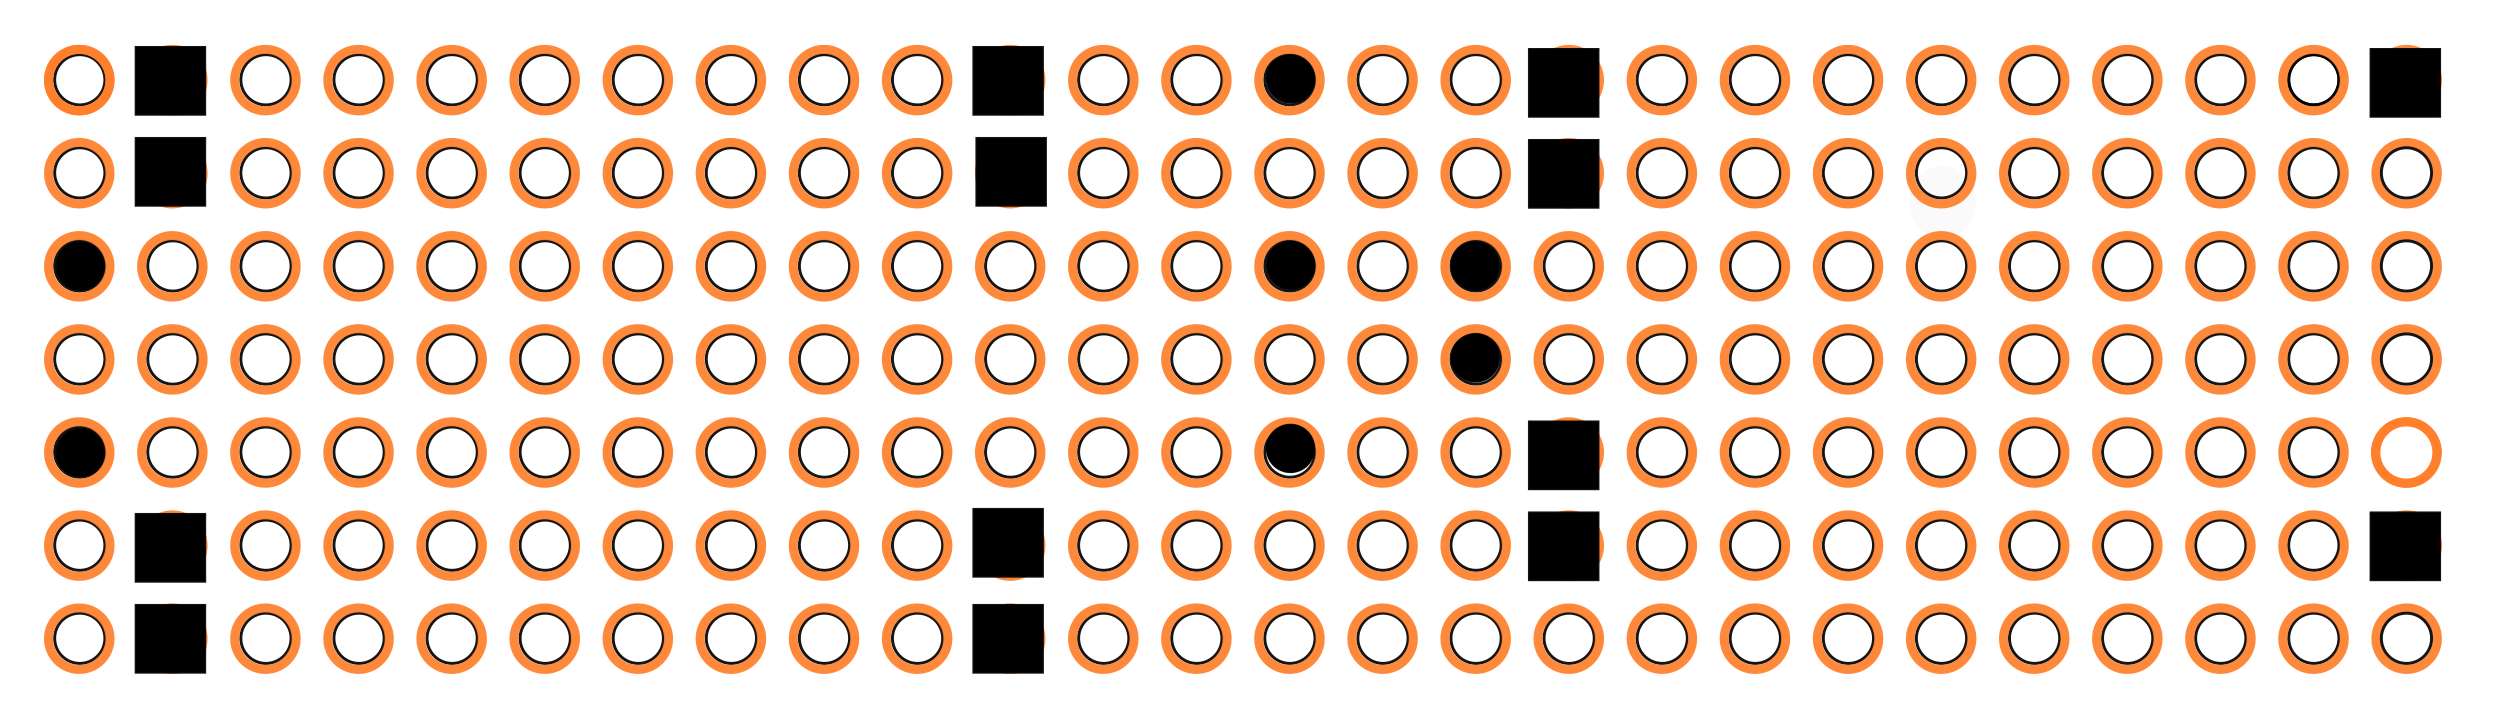
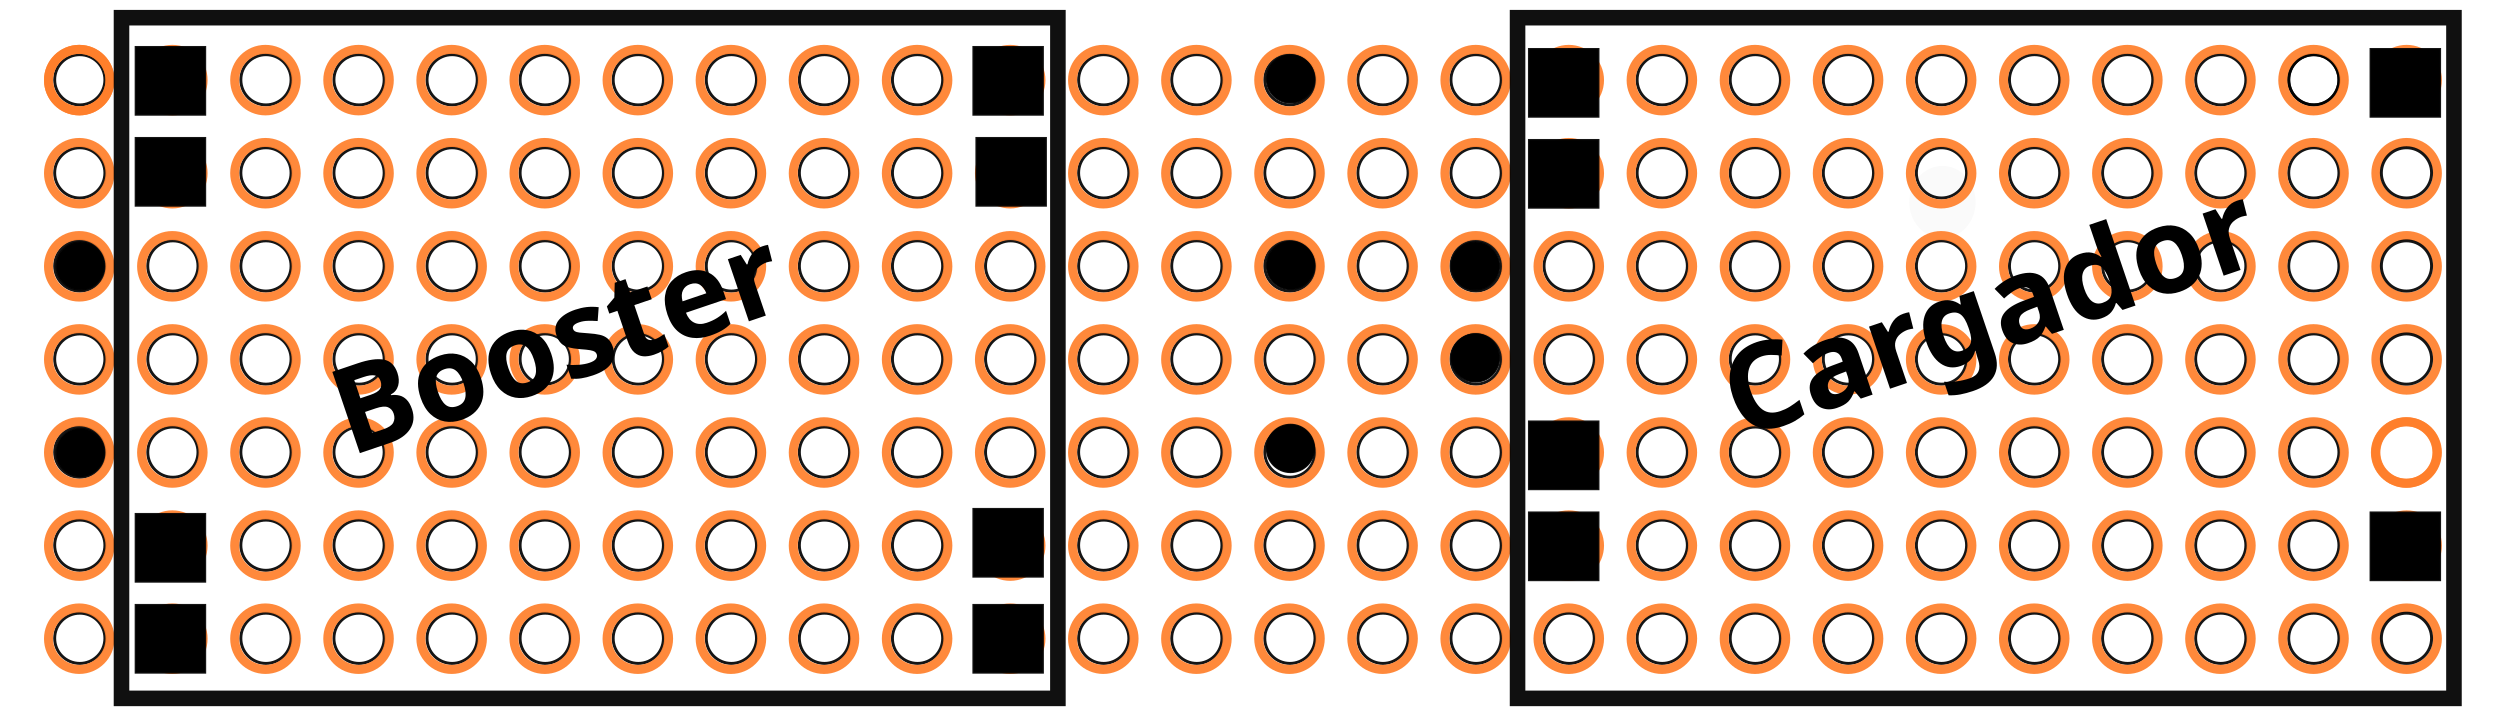
<svg xmlns="http://www.w3.org/2000/svg" xmlns:xlink="http://www.w3.org/1999/xlink" width="47cm" height="13.5cm" viewBox="0 0 470 135" version="1.1" id="svg8">
-   <defs id="defs2" />
+   <defs id="defs2">
+     <linearGradient id="linearGradient1210">
+       <stop style="stop-color:#000000;stop-opacity:1;" offset="0" id="stop1206" />
+       <stop style="stop-color:#000000;stop-opacity:0;" offset="1" id="stop1208" />
+     </linearGradient>
+     <linearGradient xlink:href="#linearGradient1210" id="linearGradient1212" x1="257.312" y1="85.492" x2="360.224" y2="85.492" gradientUnits="userSpaceOnUse" />
+   </defs>
  <g id="layer1" transform="translate(0,-162)">
    <ellipse style="fill:#fafafa;fill-opacity:1;stroke:#000000;stroke-width:1.4;stroke-miterlimit:4;stroke-dasharray:none;stroke-opacity:0" id="path815" cx="199.994" cy="-365.181" rx="6.804" ry="6.237" transform="rotate(90)" />
    <circle r="4.722" cy="-435" cx="177" id="circle825" style="opacity:1;fill:none;fill-opacity:1;stroke:#000000;stroke-width:0.555;stroke-miterlimit:4;stroke-dasharray:none;stroke-opacity:0.916" transform="rotate(90)" />
    <use height="100%" width="100%" x="0" y="0" xlink:href="#circle825" id="use2577" />
    <use height="100%" width="100%" x="0" y="0" xlink:href="#circle825" transform="translate(-17.5)" id="use2579" />
    <use height="100%" width="100%" x="0" y="0" xlink:href="#circle825" transform="translate(-35)" id="use2581" />
    <use height="100%" width="100%" x="0" y="0" xlink:href="#circle825" transform="translate(-52.5)" id="use2583" />
    <use height="100%" width="100%" x="0" y="0" xlink:href="#circle825" transform="translate(-70)" id="use2585" />
    <use height="100%" width="100%" x="0" y="0" xlink:href="#circle825" transform="translate(-87.5)" id="use2587" />
    <use height="100%" width="100%" x="0" y="0" xlink:href="#circle825" transform="translate(-105)" id="use2589" />
    <use height="100%" width="100%" x="0" y="0" xlink:href="#circle825" transform="translate(-122.5)" id="use2591" />
    <use height="100%" width="100%" x="0" y="0" xlink:href="#circle825" transform="translate(-140)" id="use2593" />
    <use height="100%" width="100%" x="0" y="0" xlink:href="#circle825" transform="translate(-157.5)" id="use2595" />
    <use height="100%" width="100%" x="0" y="0" xlink:href="#circle825" transform="translate(-175)" id="use2597" />
    <use height="100%" width="100%" x="0" y="0" xlink:href="#circle825" transform="translate(-192.5)" id="use2599" />
    <use height="100%" width="100%" x="0" y="0" xlink:href="#circle825" transform="translate(-210)" id="use2601" />
    <use height="100%" width="100%" x="0" y="0" xlink:href="#circle825" transform="translate(-227.5)" id="use2603" />
    <use height="100%" width="100%" x="0" y="0" xlink:href="#circle825" transform="translate(-245)" id="use2605" />
    <use height="100%" width="100%" x="0" y="0" xlink:href="#circle825" transform="translate(-262.5)" id="use2607" />
    <use height="100%" width="100%" x="0" y="0" xlink:href="#circle825" transform="translate(-280,1e-5)" id="use2609" />
    <use height="100%" width="100%" x="0" y="0" xlink:href="#circle825" transform="translate(-297.5,1e-5)" id="use2611" />
    <use height="100%" width="100%" x="0" y="0" xlink:href="#circle825" transform="translate(-315,1e-5)" id="use2613" />
    <use height="100%" width="100%" x="0" y="0" xlink:href="#circle825" transform="translate(-332.5,1e-5)" id="use2615" />
    <use height="100%" width="100%" x="0" y="0" xlink:href="#circle825" transform="translate(-350,1e-5)" id="use2617" />
    <use height="100%" width="100%" x="0" y="0" xlink:href="#circle825" transform="translate(-367.5,1e-5)" id="use2619" />
    <use height="100%" width="100%" x="0" y="0" xlink:href="#circle825" transform="translate(-385,1e-5)" id="use2621" />
    <use height="100%" width="100%" x="0" y="0" xlink:href="#circle825" transform="translate(-402.5)" id="use2623" />
    <use height="100%" width="100%" x="0" y="0" xlink:href="#circle825" transform="translate(-420)" id="use2625" />
    <use height="100%" width="100%" x="0" y="0" xlink:href="#circle825" transform="translate(0,17.5)" id="use2627" />
    <use height="100%" width="100%" x="0" y="0" xlink:href="#circle825" transform="translate(-17.5,17.5)" id="use2629" />
    <use height="100%" width="100%" x="0" y="0" xlink:href="#circle825" transform="translate(-35,17.5)" id="use2631" />
    <use height="100%" width="100%" x="0" y="0" xlink:href="#circle825" transform="translate(-52.5,17.5)" id="use2633" />
    <use height="100%" width="100%" x="0" y="0" xlink:href="#circle825" transform="translate(-70,17.5)" id="use2635" />
    <use height="100%" width="100%" x="0" y="0" xlink:href="#circle825" transform="translate(-87.5,17.5)" id="use2637" />
    <use height="100%" width="100%" x="0" y="0" xlink:href="#circle825" transform="translate(-105,17.5)" id="use2639" />
    <use height="100%" width="100%" x="0" y="0" xlink:href="#circle825" transform="translate(-122.5,17.5)" id="use2641" />
    <use height="100%" width="100%" x="0" y="0" xlink:href="#circle825" transform="translate(-140,17.5)" id="use2643" />
    <use height="100%" width="100%" x="0" y="0" xlink:href="#circle825" transform="translate(-157.5,17.5)" id="use2645" />
    <use height="100%" width="100%" x="0" y="0" xlink:href="#circle825" transform="translate(-175,17.5)" id="use2647" />
    <use height="100%" width="100%" x="0" y="0" xlink:href="#circle825" transform="translate(-192.5,17.5)" id="use2649" />
    <use height="100%" width="100%" x="0" y="0" xlink:href="#circle825" transform="translate(-210,17.5)" id="use2651" />
    <use height="100%" width="100%" x="0" y="0" xlink:href="#circle825" transform="translate(-227.5,17.5)" id="use2653" />
    <use height="100%" width="100%" x="0" y="0" xlink:href="#circle825" transform="translate(-245,17.5)" id="use2655" />
    <use height="100%" width="100%" x="0" y="0" xlink:href="#circle825" transform="translate(-262.5,17.5)" id="use2657" />
    <use height="100%" width="100%" x="0" y="0" xlink:href="#circle825" transform="translate(-280,17.50001)" id="use2659" />
    <use height="100%" width="100%" x="0" y="0" xlink:href="#circle825" transform="translate(-297.5,17.50001)" id="use2661" />
    <use height="100%" width="100%" x="0" y="0" xlink:href="#circle825" transform="translate(-315,17.50001)" id="use2663" />
    <use height="100%" width="100%" x="0" y="0" xlink:href="#circle825" transform="translate(-332.5,17.50001)" id="use2665" />
    <use height="100%" width="100%" x="0" y="0" xlink:href="#circle825" transform="translate(-350,17.50001)" id="use2667" />
    <use height="100%" width="100%" x="0" y="0" xlink:href="#circle825" transform="translate(-367.5,17.50001)" id="use2669" />
    <use height="100%" width="100%" x="0" y="0" xlink:href="#circle825" transform="translate(-385,17.50001)" id="use2671" />
    <use height="100%" width="100%" x="0" y="0" xlink:href="#circle825" transform="translate(-402.5,17.50001)" id="use2673" />
    <use height="100%" width="100%" x="0" y="0" xlink:href="#circle825" transform="translate(-420,17.5)" id="use2675" />
    <use height="100%" width="100%" x="0" y="0" xlink:href="#circle825" transform="translate(0,35)" id="use2677" />
    <use height="100%" width="100%" x="0" y="0" xlink:href="#circle825" transform="translate(-17.5,35)" id="use2679" />
    <use height="100%" width="100%" x="0" y="0" xlink:href="#circle825" transform="translate(-35,35)" id="use2681" />
    <use height="100%" width="100%" x="0" y="0" xlink:href="#circle825" transform="translate(-52.5,35)" id="use2683" />
    <use height="100%" width="100%" x="0" y="0" xlink:href="#circle825" transform="translate(-70,35)" id="use2685" />
    <use height="100%" width="100%" x="0" y="0" xlink:href="#circle825" transform="translate(-87.5,35)" id="use2687" />
    <use height="100%" width="100%" x="0" y="0" xlink:href="#circle825" transform="translate(-105,35)" id="use2689" />
    <use height="100%" width="100%" x="0" y="0" xlink:href="#circle825" transform="translate(-122.5,35)" id="use2691" />
    <use height="100%" width="100%" x="0" y="0" xlink:href="#circle825" transform="translate(-140,35)" id="use2693" />
    <use height="100%" width="100%" x="0" y="0" xlink:href="#circle825" transform="translate(-157.5,35)" id="use2695" />
    <use height="100%" width="100%" x="0" y="0" xlink:href="#circle825" transform="translate(-175,35)" id="use2697" />
    <use height="100%" width="100%" x="0" y="0" xlink:href="#circle825" transform="translate(-192.5,35)" id="use2699" />
    <use height="100%" width="100%" x="0" y="0" xlink:href="#circle825" transform="translate(-210,35)" id="use2701" />
    <use height="100%" width="100%" x="0" y="0" xlink:href="#circle825" transform="translate(-227.5,35)" id="use2703" />
    <use height="100%" width="100%" x="0" y="0" xlink:href="#circle825" transform="translate(-245,35)" id="use2705" />
    <use height="100%" width="100%" x="0" y="0" xlink:href="#circle825" transform="translate(-262.5,35)" id="use2707" />
    <use height="100%" width="100%" x="0" y="0" xlink:href="#circle825" transform="translate(-280,35.00001)" id="use2709" />
    <use height="100%" width="100%" x="0" y="0" xlink:href="#circle825" transform="translate(-297.5,35.00001)" id="use2711" />
    <use height="100%" width="100%" x="0" y="0" xlink:href="#circle825" transform="translate(-315,35.00001)" id="use2713" />
    <use height="100%" width="100%" x="0" y="0" xlink:href="#circle825" transform="translate(-332.5,35.00001)" id="use2715" />
    <use height="100%" width="100%" x="0" y="0" xlink:href="#circle825" transform="translate(-350,35.00001)" id="use2717" />
    <use height="100%" width="100%" x="0" y="0" xlink:href="#circle825" transform="translate(-367.5,35.00001)" id="use2719" />
    <use height="100%" width="100%" x="0" y="0" xlink:href="#circle825" transform="translate(-385,35.00001)" id="use2721" />
    <use height="100%" width="100%" x="0" y="0" xlink:href="#circle825" transform="translate(-402.5,35.00001)" id="use2723" />
    <use height="100%" width="100%" x="0" y="0" xlink:href="#circle825" transform="translate(-420,35.00001)" id="use2725" />
    <use height="100%" width="100%" x="0" y="0" xlink:href="#circle825" transform="translate(0,52.5)" id="use2727" />
    <use height="100%" width="100%" x="0" y="0" xlink:href="#circle825" transform="translate(-17.5,52.5)" id="use2729" />
    <use height="100%" width="100%" x="0" y="0" xlink:href="#circle825" transform="translate(-35,52.5)" id="use2731" />
    <use height="100%" width="100%" x="0" y="0" xlink:href="#circle825" transform="translate(-52.5,52.5)" id="use2733" />
    <use height="100%" width="100%" x="0" y="0" xlink:href="#circle825" transform="translate(-70,52.5)" id="use2735" />
    <use height="100%" width="100%" x="0" y="0" xlink:href="#circle825" transform="translate(-87.5,52.5)" id="use2737" />
    <use height="100%" width="100%" x="0" y="0" xlink:href="#circle825" transform="translate(-105,52.5)" id="use2739" />
    <use height="100%" width="100%" x="0" y="0" xlink:href="#circle825" transform="translate(-122.5,52.5)" id="use2741" />
    <use height="100%" width="100%" x="0" y="0" xlink:href="#circle825" transform="translate(-140,52.5)" id="use2743" />
    <use height="100%" width="100%" x="0" y="0" xlink:href="#circle825" transform="translate(-157.5,52.5)" id="use2745" />
    <use height="100%" width="100%" x="0" y="0" xlink:href="#circle825" transform="translate(-175,52.5)" id="use2747" />
    <use height="100%" width="100%" x="0" y="0" xlink:href="#circle825" transform="translate(-192.5,52.5)" id="use2749" />
    <use height="100%" width="100%" x="0" y="0" xlink:href="#circle825" transform="translate(-210,52.5)" id="use2751" />
    <use height="100%" width="100%" x="0" y="0" xlink:href="#circle825" transform="translate(-227.5,52.5)" id="use2753" />
    <use height="100%" width="100%" x="0" y="0" xlink:href="#circle825" transform="translate(-245,52.5)" id="use2755" />
    <use height="100%" width="100%" x="0" y="0" xlink:href="#circle825" transform="translate(-262.5,52.5)" id="use2757" />
    <use height="100%" width="100%" x="0" y="0" xlink:href="#circle825" transform="translate(-280,52.50001)" id="use2759" />
    <use height="100%" width="100%" x="0" y="0" xlink:href="#circle825" transform="translate(-297.5,52.50001)" id="use2761" />
    <use height="100%" width="100%" x="0" y="0" xlink:href="#circle825" transform="translate(-315,52.50001)" id="use2763" />
    <use height="100%" width="100%" x="0" y="0" xlink:href="#circle825" transform="translate(-332.5,52.50001)" id="use2765" />
    <use height="100%" width="100%" x="0" y="0" xlink:href="#circle825" transform="translate(-350,52.50001)" id="use2767" />
    <use height="100%" width="100%" x="0" y="0" xlink:href="#circle825" transform="translate(-367.5,52.50001)" id="use2769" />
    <use height="100%" width="100%" x="0" y="0" xlink:href="#circle825" transform="translate(-385,52.50001)" id="use2771" />
    <use height="100%" width="100%" x="0" y="0" xlink:href="#circle825" transform="translate(-402.5,52.50001)" id="use2773" />
    <use height="100%" width="100%" x="0" y="0" xlink:href="#circle825" transform="translate(-420,52.50001)" id="use2775" />
    <use height="100%" width="100%" x="0" y="0" xlink:href="#circle825" transform="translate(0,70)" id="use2777" />
    <use height="100%" width="100%" x="0" y="0" xlink:href="#circle825" transform="translate(-17.5,70)" id="use2779" />
    <use height="100%" width="100%" x="0" y="0" xlink:href="#circle825" transform="translate(-35,70)" id="use2781" />
    <use height="100%" width="100%" x="0" y="0" xlink:href="#circle825" transform="translate(-52.5,70)" id="use2783" />
    <use height="100%" width="100%" x="0" y="0" xlink:href="#circle825" transform="translate(-70,70)" id="use2785" />
    <use height="100%" width="100%" x="0" y="0" xlink:href="#circle825" transform="translate(-87.5,70)" id="use2787" />
    <use height="100%" width="100%" x="0" y="0" xlink:href="#circle825" transform="translate(-105,70)" id="use2789" />
    <use height="100%" width="100%" x="0" y="0" xlink:href="#circle825" transform="translate(-122.5,70)" id="use2791" />
    <use height="100%" width="100%" x="0" y="0" xlink:href="#circle825" transform="translate(-140,70)" id="use2793" />
    <use height="100%" width="100%" x="0" y="0" xlink:href="#circle825" transform="translate(-157.5,70)" id="use2795" />
    <use height="100%" width="100%" x="0" y="0" xlink:href="#circle825" transform="translate(-175,70)" id="use2797" />
    <use height="100%" width="100%" x="0" y="0" xlink:href="#circle825" transform="translate(-192.5,70)" id="use2799" />
    <use height="100%" width="100%" x="0" y="0" xlink:href="#circle825" transform="translate(-210,70)" id="use2801" />
    <use height="100%" width="100%" x="0" y="0" xlink:href="#circle825" transform="translate(-227.5,70)" id="use2803" />
    <use height="100%" width="100%" x="0" y="0" xlink:href="#circle825" transform="translate(-245,70)" id="use2805" />
    <use height="100%" width="100%" x="0" y="0" xlink:href="#circle825" transform="translate(-262.5,70)" id="use2807" />
    <use height="100%" width="100%" x="0" y="0" xlink:href="#circle825" transform="translate(-280,70.00001)" id="use2809" />
    <use height="100%" width="100%" x="0" y="0" xlink:href="#circle825" transform="translate(-297.5,70.00001)" id="use2811" />
    <use height="100%" width="100%" x="0" y="0" xlink:href="#circle825" transform="translate(-315,70.00001)" id="use2813" />
    <use height="100%" width="100%" x="0" y="0" xlink:href="#circle825" transform="translate(-332.5,70.00001)" id="use2815" />
    <use height="100%" width="100%" x="0" y="0" xlink:href="#circle825" transform="translate(-350,70.00001)" id="use2817" />
    <use height="100%" width="100%" x="0" y="0" xlink:href="#circle825" transform="translate(-367.5,70.00001)" id="use2819" />
    <use height="100%" width="100%" x="0" y="0" xlink:href="#circle825" transform="translate(-385,70.00001)" id="use2821" />
    <use height="100%" width="100%" x="0" y="0" xlink:href="#circle825" transform="translate(-402.5,70.00001)" id="use2823" />
    <use height="100%" width="100%" x="0" y="0" xlink:href="#circle825" transform="translate(-420,70.00001)" id="use2825" />
    <use height="100%" width="100%" x="0" y="0" xlink:href="#circle825" transform="translate(0,87.5)" id="use2827" />
    <use height="100%" width="100%" x="0" y="0" xlink:href="#circle825" transform="translate(-17.5,87.5)" id="use2829" />
    <use height="100%" width="100%" x="0" y="0" xlink:href="#circle825" transform="translate(-35,87.5)" id="use2831" />
    <use height="100%" width="100%" x="0" y="0" xlink:href="#circle825" transform="translate(-52.5,87.5)" id="use2833" />
    <use height="100%" width="100%" x="0" y="0" xlink:href="#circle825" transform="translate(-70,87.5)" id="use2835" />
    <use height="100%" width="100%" x="0" y="0" xlink:href="#circle825" transform="translate(-87.5,87.5)" id="use2837" />
    <use height="100%" width="100%" x="0" y="0" xlink:href="#circle825" transform="translate(-105,87.5)" id="use2839" />
    <use height="100%" width="100%" x="0" y="0" xlink:href="#circle825" transform="translate(-122.5,87.5)" id="use2841" />
    <use height="100%" width="100%" x="0" y="0" xlink:href="#circle825" transform="translate(-140,87.5)" id="use2843" />
    <use height="100%" width="100%" x="0" y="0" xlink:href="#circle825" transform="translate(-157.5,87.5)" id="use2845" />
    <use height="100%" width="100%" x="0" y="0" xlink:href="#circle825" transform="translate(-175,87.5)" id="use2847" />
    <use height="100%" width="100%" x="0" y="0" xlink:href="#circle825" transform="translate(-192.5,87.5)" id="use2849" />
    <use height="100%" width="100%" x="0" y="0" xlink:href="#circle825" transform="translate(-210,87.5)" id="use2851" />
    <use height="100%" width="100%" x="0" y="0" xlink:href="#circle825" transform="translate(-227.5,87.5)" id="use2853" />
    <use height="100%" width="100%" x="0" y="0" xlink:href="#circle825" transform="translate(-245,87.5)" id="use2855" />
    <use height="100%" width="100%" x="0" y="0" xlink:href="#circle825" transform="translate(-262.5,87.5)" id="use2857" />
    <use height="100%" width="100%" x="0" y="0" xlink:href="#circle825" transform="translate(-280,87.50001)" id="use2859" />
    <use height="100%" width="100%" x="0" y="0" xlink:href="#circle825" transform="translate(-297.5,87.50001)" id="use2861" />
    <use height="100%" width="100%" x="0" y="0" xlink:href="#circle825" transform="translate(-315,87.50001)" id="use2863" />
    <use height="100%" width="100%" x="0" y="0" xlink:href="#circle825" transform="translate(-332.5,87.50001)" id="use2865" />
    <use height="100%" width="100%" x="0" y="0" xlink:href="#circle825" transform="translate(-350,87.50001)" id="use2867" />
    <use height="100%" width="100%" x="0" y="0" xlink:href="#circle825" transform="translate(-367.5,87.50001)" id="use2869" />
    <use height="100%" width="100%" x="0" y="0" xlink:href="#circle825" transform="translate(-385,87.50001)" id="use2871" />
    <use height="100%" width="100%" x="0" y="0" xlink:href="#circle825" transform="translate(-402.5,87.50001)" id="use2873" />
    <use height="100%" width="100%" x="0" y="0" xlink:href="#circle825" transform="translate(-420,87.50001)" id="use2875" />
    <use height="100%" width="100%" x="0" y="0" xlink:href="#circle825" transform="translate(0,105)" id="use2877" />
    <use height="100%" width="100%" x="0" y="0" xlink:href="#circle825" transform="translate(-17.5,105)" id="use2879" />
    <use height="100%" width="100%" x="0" y="0" xlink:href="#circle825" transform="translate(-35,105)" id="use2881" />
    <use height="100%" width="100%" x="0" y="0" xlink:href="#circle825" transform="translate(-52.5,105)" id="use2883" />
    <use height="100%" width="100%" x="0" y="0" xlink:href="#circle825" transform="translate(-70,105)" id="use2885" />
    <use height="100%" width="100%" x="0" y="0" xlink:href="#circle825" transform="translate(-87.5,105)" id="use2887" />
    <use height="100%" width="100%" x="0" y="0" xlink:href="#circle825" transform="translate(-105,105)" id="use2889" />
    <use height="100%" width="100%" x="0" y="0" xlink:href="#circle825" transform="translate(-122.5,105)" id="use2891" />
    <use height="100%" width="100%" x="0" y="0" xlink:href="#circle825" transform="translate(-140,105)" id="use2893" />
    <use height="100%" width="100%" x="0" y="0" xlink:href="#circle825" transform="translate(-157.5,105)" id="use2895" />
    <use height="100%" width="100%" x="0" y="0" xlink:href="#circle825" transform="translate(-175,105)" id="use2897" />
    <use height="100%" width="100%" x="0" y="0" xlink:href="#circle825" transform="translate(-192.5,105)" id="use2899" />
    <use height="100%" width="100%" x="0" y="0" xlink:href="#circle825" transform="translate(-210,105)" id="use2901" />
    <use height="100%" width="100%" x="0" y="0" xlink:href="#circle825" transform="translate(-227.5,105)" id="use2903" />
    <use height="100%" width="100%" x="0" y="0" xlink:href="#circle825" transform="translate(-245,105)" id="use2905" />
    <use height="100%" width="100%" x="0" y="0" xlink:href="#circle825" transform="translate(-262.5,105)" id="use2907" />
    <use height="100%" width="100%" x="0" y="0" xlink:href="#circle825" transform="translate(-280,105)" id="use2909" />
    <use height="100%" width="100%" x="0" y="0" xlink:href="#circle825" transform="translate(-297.5,105)" id="use2911" />
    <use height="100%" width="100%" x="0" y="0" xlink:href="#circle825" transform="translate(-315,105)" id="use2913" />
    <use height="100%" width="100%" x="0" y="0" xlink:href="#circle825" transform="translate(-332.5,105)" id="use2915" />
    <use height="100%" width="100%" x="0" y="0" xlink:href="#circle825" transform="translate(-350,105)" id="use2917" />
    <use height="100%" width="100%" x="0" y="0" xlink:href="#circle825" transform="translate(-367.5,105)" id="use2919" />
    <use height="100%" width="100%" x="0" y="0" xlink:href="#circle825" transform="translate(-385,105)" id="use2921" />
    <use height="100%" width="100%" x="0" y="0" xlink:href="#circle825" transform="translate(-402.5,105)" id="use2923" />
    <use height="100%" width="100%" x="0" y="0" xlink:href="#circle825" transform="translate(-420,105)" id="use2925" />
    <circle r="4.505" cy="212.003" cx="15.072" id="circle3151" style="opacity:1;fill:#000000;fill-opacity:1;stroke:#000000;stroke-width:0.277;stroke-miterlimit:4;stroke-dasharray:none;stroke-opacity:0.916" />
    <circle style="opacity:1;fill:none;fill-opacity:1;stroke:#ff7f2a;stroke-width:1.695;stroke-miterlimit:4;stroke-dasharray:none;stroke-opacity:0.916" id="path3171" cx="14.9" cy="177.063" r="5.782" />
    <use x="0" y="0" xlink:href="#path3171" id="use8731" width="100%" height="100%" />
    <use x="0" y="0" xlink:href="#path3171" transform="translate(0,17.50182)" id="use8733" width="100%" height="100%" />
    <use x="0" y="0" xlink:href="#path3171" transform="translate(0,35.00364)" id="use8735" width="100%" height="100%" />
    <use x="0" y="0" xlink:href="#path3171" transform="translate(0,52.50546)" id="use8737" width="100%" height="100%" />
    <use x="0" y="0" xlink:href="#path3171" transform="translate(0,70.00728)" id="use8739" width="100%" height="100%" />
    <use x="0" y="0" xlink:href="#path3171" transform="translate(0,87.50911)" id="use8741" width="100%" height="100%" />
    <use x="0" y="0" xlink:href="#path3171" transform="translate(0,105.0109)" id="use8743" width="100%" height="100%" />
    <use x="0" y="0" xlink:href="#path3171" transform="translate(17.50182)" id="use8745" width="100%" height="100%" />
    <use x="0" y="0" xlink:href="#path3171" transform="translate(17.50182,17.50182)" id="use8747" width="100%" height="100%" />
    <use x="0" y="0" xlink:href="#path3171" transform="translate(17.50182,35.00364)" id="use8749" width="100%" height="100%" />
    <use x="0" y="0" xlink:href="#path3171" transform="translate(17.50182,52.50546)" id="use8751" width="100%" height="100%" />
    <use x="0" y="0" xlink:href="#path3171" transform="translate(17.50182,70.00728)" id="use8753" width="100%" height="100%" />
    <use x="0" y="0" xlink:href="#path3171" transform="translate(17.50182,87.50911)" id="use8755" width="100%" height="100%" />
    <use x="0" y="0" xlink:href="#path3171" transform="translate(17.50182,105.0109)" id="use8757" width="100%" height="100%" />
    <use x="0" y="0" xlink:href="#path3171" transform="translate(35.00364)" id="use8759" width="100%" height="100%" />
    <use x="0" y="0" xlink:href="#path3171" transform="translate(35.00364,17.50182)" id="use8761" width="100%" height="100%" />
    <use x="0" y="0" xlink:href="#path3171" transform="translate(35.00364,35.00364)" id="use8763" width="100%" height="100%" />
    <use x="0" y="0" xlink:href="#path3171" transform="translate(35.00364,52.50546)" id="use8765" width="100%" height="100%" />
    <use x="0" y="0" xlink:href="#path3171" transform="translate(35.00364,70.00728)" id="use8767" width="100%" height="100%" />
    <use x="0" y="0" xlink:href="#path3171" transform="translate(35.00364,87.50911)" id="use8769" width="100%" height="100%" />
    <use x="0" y="0" xlink:href="#path3171" transform="translate(35.00364,105.0109)" id="use8771" width="100%" height="100%" />
    <use x="0" y="0" xlink:href="#path3171" transform="translate(52.50546)" id="use8773" width="100%" height="100%" />
    <use x="0" y="0" xlink:href="#path3171" transform="translate(52.50546,17.50182)" id="use8775" width="100%" height="100%" />
    <use x="0" y="0" xlink:href="#path3171" transform="translate(52.50546,35.00364)" id="use8777" width="100%" height="100%" />
    <use x="0" y="0" xlink:href="#path3171" transform="translate(52.50546,52.50546)" id="use8779" width="100%" height="100%" />
    <use x="0" y="0" xlink:href="#path3171" transform="translate(52.50546,70.00728)" id="use8781" width="100%" height="100%" />
    <use x="0" y="0" xlink:href="#path3171" transform="translate(52.50546,87.50911)" id="use8783" width="100%" height="100%" />
    <use x="0" y="0" xlink:href="#path3171" transform="translate(52.50546,105.0109)" id="use8785" width="100%" height="100%" />
    <use x="0" y="0" xlink:href="#path3171" transform="translate(70.00728)" id="use8787" width="100%" height="100%" />
    <use x="0" y="0" xlink:href="#path3171" transform="translate(70.00728,17.50182)" id="use8789" width="100%" height="100%" />
    <use x="0" y="0" xlink:href="#path3171" transform="translate(70.00728,35.00364)" id="use8791" width="100%" height="100%" />
    <use x="0" y="0" xlink:href="#path3171" transform="translate(70.00728,52.50546)" id="use8793" width="100%" height="100%" />
    <use x="0" y="0" xlink:href="#path3171" transform="translate(70.00728,70.00728)" id="use8795" width="100%" height="100%" />
    <use x="0" y="0" xlink:href="#path3171" transform="translate(70.00728,87.50911)" id="use8797" width="100%" height="100%" />
    <use x="0" y="0" xlink:href="#path3171" transform="translate(70.00728,105.0109)" id="use8799" width="100%" height="100%" />
    <use x="0" y="0" xlink:href="#path3171" transform="translate(87.50911)" id="use8801" width="100%" height="100%" />
    <use x="0" y="0" xlink:href="#path3171" transform="translate(87.50911,17.50182)" id="use8803" width="100%" height="100%" />
    <use x="0" y="0" xlink:href="#path3171" transform="translate(87.50911,35.00364)" id="use8805" width="100%" height="100%" />
    <use x="0" y="0" xlink:href="#path3171" transform="translate(87.50911,52.50546)" id="use8807" width="100%" height="100%" />
    <use x="0" y="0" xlink:href="#path3171" transform="translate(87.50911,70.00728)" id="use8809" width="100%" height="100%" />
    <use x="0" y="0" xlink:href="#path3171" transform="translate(87.50911,87.50911)" id="use8811" width="100%" height="100%" />
    <use x="0" y="0" xlink:href="#path3171" transform="translate(87.50911,105.0109)" id="use8813" width="100%" height="100%" />
    <use x="0" y="0" xlink:href="#path3171" transform="translate(105.0109)" id="use8815" width="100%" height="100%" />
    <use x="0" y="0" xlink:href="#path3171" transform="translate(105.0109,17.50182)" id="use8817" width="100%" height="100%" />
    <use x="0" y="0" xlink:href="#path3171" transform="translate(105.0109,35.00364)" id="use8819" width="100%" height="100%" />
    <use x="0" y="0" xlink:href="#path3171" transform="translate(105.0109,52.50546)" id="use8821" width="100%" height="100%" />
    <use x="0" y="0" xlink:href="#path3171" transform="translate(105.0109,70.00728)" id="use8823" width="100%" height="100%" />
    <use x="0" y="0" xlink:href="#path3171" transform="translate(105.0109,87.50911)" id="use8825" width="100%" height="100%" />
    <use x="0" y="0" xlink:href="#path3171" transform="translate(105.0109,105.0109)" id="use8827" width="100%" height="100%" />
    <use x="0" y="0" xlink:href="#path3171" transform="translate(122.5127)" id="use8829" width="100%" height="100%" />
    <use x="0" y="0" xlink:href="#path3171" transform="translate(122.5127,17.50182)" id="use8831" width="100%" height="100%" />
    <use x="0" y="0" xlink:href="#path3171" transform="translate(122.5127,35.00364)" id="use8833" width="100%" height="100%" />
    <use x="0" y="0" xlink:href="#path3171" transform="translate(122.5127,52.50546)" id="use8835" width="100%" height="100%" />
    <use x="0" y="0" xlink:href="#path3171" transform="translate(122.5127,70.00728)" id="use8837" width="100%" height="100%" />
    <use x="0" y="0" xlink:href="#path3171" transform="translate(122.5127,87.50911)" id="use8839" width="100%" height="100%" />
    <use x="0" y="0" xlink:href="#path3171" transform="translate(122.5127,105.0109)" id="use8841" width="100%" height="100%" />
    <use x="0" y="0" xlink:href="#path3171" transform="translate(140.0146)" id="use8843" width="100%" height="100%" />
    <use x="0" y="0" xlink:href="#path3171" transform="translate(140.0146,17.50182)" id="use8845" width="100%" height="100%" />
    <use x="0" y="0" xlink:href="#path3171" transform="translate(140.0146,35.00364)" id="use8847" width="100%" height="100%" />
    <use x="0" y="0" xlink:href="#path3171" transform="translate(140.0146,52.50546)" id="use8849" width="100%" height="100%" />
    <use x="0" y="0" xlink:href="#path3171" transform="translate(140.0146,70.00728)" id="use8851" width="100%" height="100%" />
    <use x="0" y="0" xlink:href="#path3171" transform="translate(140.0146,87.50911)" id="use8853" width="100%" height="100%" />
    <use x="0" y="0" xlink:href="#path3171" transform="translate(140.0146,105.0109)" id="use8855" width="100%" height="100%" />
    <use x="0" y="0" xlink:href="#path3171" transform="translate(157.5164)" id="use8857" width="100%" height="100%" />
    <use x="0" y="0" xlink:href="#path3171" transform="translate(157.5164,17.50182)" id="use8859" width="100%" height="100%" />
    <use x="0" y="0" xlink:href="#path3171" transform="translate(157.5164,35.00364)" id="use8861" width="100%" height="100%" />
    <use x="0" y="0" xlink:href="#path3171" transform="translate(157.5164,52.50546)" id="use8863" width="100%" height="100%" />
    <use x="0" y="0" xlink:href="#path3171" transform="translate(157.5164,70.00728)" id="use8865" width="100%" height="100%" />
    <use x="0" y="0" xlink:href="#path3171" transform="translate(157.5164,87.50911)" id="use8867" width="100%" height="100%" />
    <use x="0" y="0" xlink:href="#path3171" transform="translate(157.5164,105.0109)" id="use8869" width="100%" height="100%" />
    <use x="0" y="0" xlink:href="#path3171" transform="translate(175.0182)" id="use8871" width="100%" height="100%" />
    <use x="0" y="0" xlink:href="#path3171" transform="translate(175.0182,17.50182)" id="use8873" width="100%" height="100%" />
    <use x="0" y="0" xlink:href="#path3171" transform="translate(175.0182,35.00364)" id="use8875" width="100%" height="100%" />
    <use x="0" y="0" xlink:href="#path3171" transform="translate(175.0182,52.50546)" id="use8877" width="100%" height="100%" />
    <use x="0" y="0" xlink:href="#path3171" transform="translate(175.0182,70.00728)" id="use8879" width="100%" height="100%" />
    <use x="0" y="0" xlink:href="#path3171" transform="translate(175.0182,87.50911)" id="use8881" width="100%" height="100%" />
    <use x="0" y="0" xlink:href="#path3171" transform="translate(175.0182,105.0109)" id="use8883" width="100%" height="100%" />
    <use x="0" y="0" xlink:href="#path3171" transform="translate(192.52)" id="use8885" width="100%" height="100%" />
    <use x="0" y="0" xlink:href="#path3171" transform="translate(192.52,17.50182)" id="use8887" width="100%" height="100%" />
    <use x="0" y="0" xlink:href="#path3171" transform="translate(192.52,35.00364)" id="use8889" width="100%" height="100%" />
    <use x="0" y="0" xlink:href="#path3171" transform="translate(192.52,52.50546)" id="use8891" width="100%" height="100%" />
    <use x="0" y="0" xlink:href="#path3171" transform="translate(192.52,70.00728)" id="use8893" width="100%" height="100%" />
    <use x="0" y="0" xlink:href="#path3171" transform="translate(192.52,87.50911)" id="use8895" width="100%" height="100%" />
    <use x="0" y="0" xlink:href="#path3171" transform="translate(192.52,105.0109)" id="use8897" width="100%" height="100%" />
    <use x="0" y="0" xlink:href="#path3171" transform="translate(210.0219)" id="use8899" width="100%" height="100%" />
    <use x="0" y="0" xlink:href="#path3171" transform="translate(210.0219,17.50182)" id="use8901" width="100%" height="100%" />
    <use x="0" y="0" xlink:href="#path3171" transform="translate(210.0219,35.00364)" id="use8903" width="100%" height="100%" />
    <use x="0" y="0" xlink:href="#path3171" transform="translate(210.0219,52.50546)" id="use8905" width="100%" height="100%" />
    <use x="0" y="0" xlink:href="#path3171" transform="translate(210.0219,70.00728)" id="use8907" width="100%" height="100%" />
    <use x="0" y="0" xlink:href="#path3171" transform="translate(210.0219,87.50911)" id="use8909" width="100%" height="100%" />
    <use x="0" y="0" xlink:href="#path3171" transform="translate(210.0219,105.0109)" id="use8911" width="100%" height="100%" />
    <use x="0" y="0" xlink:href="#path3171" transform="translate(227.5237)" id="use8913" width="100%" height="100%" />
    <use x="0" y="0" xlink:href="#path3171" transform="translate(227.5237,17.50182)" id="use8915" width="100%" height="100%" />
    <use x="0" y="0" xlink:href="#path3171" transform="translate(227.5237,35.00364)" id="use8917" width="100%" height="100%" />
    <use x="0" y="0" xlink:href="#path3171" transform="translate(227.5237,52.50546)" id="use8919" width="100%" height="100%" />
    <use x="0" y="0" xlink:href="#path3171" transform="translate(227.5237,70.00728)" id="use8921" width="100%" height="100%" />
    <use x="0" y="0" xlink:href="#path3171" transform="translate(227.5237,87.50911)" id="use8923" width="100%" height="100%" />
    <use x="0" y="0" xlink:href="#path3171" transform="translate(227.5237,105.0109)" id="use8925" width="100%" height="100%" />
    <use x="0" y="0" xlink:href="#path3171" transform="translate(245.0255)" id="use8927" width="100%" height="100%" />
    <use x="0" y="0" xlink:href="#path3171" transform="translate(245.0255,17.50182)" id="use8929" width="100%" height="100%" />
    <use x="0" y="0" xlink:href="#path3171" transform="translate(245.0255,35.00364)" id="use8931" width="100%" height="100%" />
    <use x="0" y="0" xlink:href="#path3171" transform="translate(245.0255,52.50546)" id="use8933" width="100%" height="100%" />
    <use x="0" y="0" xlink:href="#path3171" transform="translate(245.0255,70.00728)" id="use8935" width="100%" height="100%" />
    <use x="0" y="0" xlink:href="#path3171" transform="translate(245.0255,87.50911)" id="use8937" width="100%" height="100%" />
    <use x="0" y="0" xlink:href="#path3171" transform="translate(245.0255,105.0109)" id="use8939" width="100%" height="100%" />
    <use x="0" y="0" xlink:href="#path3171" transform="translate(262.5273)" id="use8941" width="100%" height="100%" />
    <use x="0" y="0" xlink:href="#path3171" transform="translate(262.5273,17.50182)" id="use8943" width="100%" height="100%" />
    <use x="0" y="0" xlink:href="#path3171" transform="translate(262.5273,35.00364)" id="use8945" width="100%" height="100%" />
    <use x="0" y="0" xlink:href="#path3171" transform="translate(262.5273,52.50546)" id="use8947" width="100%" height="100%" />
    <use x="0" y="0" xlink:href="#path3171" transform="translate(262.5273,70.00728)" id="use8949" width="100%" height="100%" />
    <use x="0" y="0" xlink:href="#path3171" transform="translate(262.5273,87.50911)" id="use8951" width="100%" height="100%" />
    <use x="0" y="0" xlink:href="#path3171" transform="translate(262.5273,105.0109)" id="use8953" width="100%" height="100%" />
    <use x="0" y="0" xlink:href="#path3171" transform="translate(280.0291)" id="use8955" width="100%" height="100%" />
    <use x="0" y="0" xlink:href="#path3171" transform="translate(280.0291,17.50182)" id="use8957" width="100%" height="100%" />
    <use x="0" y="0" xlink:href="#path3171" transform="translate(280.0291,35.00364)" id="use8959" width="100%" height="100%" />
    <use x="0" y="0" xlink:href="#path3171" transform="translate(280.0291,52.50546)" id="use8961" width="100%" height="100%" />
    <use x="0" y="0" xlink:href="#path3171" transform="translate(280.0291,70.00728)" id="use8963" width="100%" height="100%" />
    <use x="0" y="0" xlink:href="#path3171" transform="translate(280.0291,87.50911)" id="use8965" width="100%" height="100%" />
    <use x="0" y="0" xlink:href="#path3171" transform="translate(280.0291,105.0109)" id="use8967" width="100%" height="100%" />
    <use x="0" y="0" xlink:href="#path3171" transform="translate(297.531)" id="use8969" width="100%" height="100%" />
    <use x="0" y="0" xlink:href="#path3171" transform="translate(297.531,17.50182)" id="use8971" width="100%" height="100%" />
    <use x="0" y="0" xlink:href="#path3171" transform="translate(297.531,35.00364)" id="use8973" width="100%" height="100%" />
    <use x="0" y="0" xlink:href="#path3171" transform="translate(297.531,52.50546)" id="use8975" width="100%" height="100%" />
    <use x="0" y="0" xlink:href="#path3171" transform="translate(297.531,70.00728)" id="use8977" width="100%" height="100%" />
    <use x="0" y="0" xlink:href="#path3171" transform="translate(297.531,87.50911)" id="use8979" width="100%" height="100%" />
    <use x="0" y="0" xlink:href="#path3171" transform="translate(297.531,105.0109)" id="use8981" width="100%" height="100%" />
    <use x="0" y="0" xlink:href="#path3171" transform="translate(315.0328)" id="use8983" width="100%" height="100%" />
    <use x="0" y="0" xlink:href="#path3171" transform="translate(315.0328,17.50182)" id="use8985" width="100%" height="100%" />
    <use x="0" y="0" xlink:href="#path3171" transform="translate(315.0328,35.00364)" id="use8987" width="100%" height="100%" />
    <use x="0" y="0" xlink:href="#path3171" transform="translate(315.0328,52.50546)" id="use8989" width="100%" height="100%" />
    <use x="0" y="0" xlink:href="#path3171" transform="translate(315.0328,70.00728)" id="use8991" width="100%" height="100%" />
    <use x="0" y="0" xlink:href="#path3171" transform="translate(315.0328,87.50911)" id="use8993" width="100%" height="100%" />
    <use x="0" y="0" xlink:href="#path3171" transform="translate(315.0328,105.0109)" id="use8995" width="100%" height="100%" />
    <use x="0" y="0" xlink:href="#path3171" transform="translate(332.5346)" id="use8997" width="100%" height="100%" />
    <use x="0" y="0" xlink:href="#path3171" transform="translate(332.5346,17.50182)" id="use8999" width="100%" height="100%" />
    <use x="0" y="0" xlink:href="#path3171" transform="translate(332.5346,35.00364)" id="use9001" width="100%" height="100%" />
    <use x="0" y="0" xlink:href="#path3171" transform="translate(332.5346,52.50546)" id="use9003" width="100%" height="100%" />
    <use x="0" y="0" xlink:href="#path3171" transform="translate(332.5346,70.00728)" id="use9005" width="100%" height="100%" />
    <use x="0" y="0" xlink:href="#path3171" transform="translate(332.5346,87.50911)" id="use9007" width="100%" height="100%" />
    <use x="0" y="0" xlink:href="#path3171" transform="translate(332.5346,105.0109)" id="use9009" width="100%" height="100%" />
    <use x="0" y="0" xlink:href="#path3171" transform="translate(350.0364)" id="use9011" width="100%" height="100%" />
    <use x="0" y="0" xlink:href="#path3171" transform="translate(350.0364,17.50182)" id="use9013" width="100%" height="100%" />
    <use x="0" y="0" xlink:href="#path3171" transform="translate(350.0364,35.00364)" id="use9015" width="100%" height="100%" />
    <use x="0" y="0" xlink:href="#path3171" transform="translate(350.0364,52.50546)" id="use9017" width="100%" height="100%" />
    <use x="0" y="0" xlink:href="#path3171" transform="translate(350.0364,70.00728)" id="use9019" width="100%" height="100%" />
    <use x="0" y="0" xlink:href="#path3171" transform="translate(350.0364,87.50911)" id="use9021" width="100%" height="100%" />
    <use x="0" y="0" xlink:href="#path3171" transform="translate(350.0364,105.0109)" id="use9023" width="100%" height="100%" />
    <use x="0" y="0" xlink:href="#path3171" transform="translate(367.5383)" id="use9025" width="100%" height="100%" />
    <use x="0" y="0" xlink:href="#path3171" transform="translate(367.5383,17.50182)" id="use9027" width="100%" height="100%" />
    <use x="0" y="0" xlink:href="#path3171" transform="translate(367.5383,35.00364)" id="use9029" width="100%" height="100%" />
    <use x="0" y="0" xlink:href="#path3171" transform="translate(367.5383,52.50546)" id="use9031" width="100%" height="100%" />
    <use x="0" y="0" xlink:href="#path3171" transform="translate(367.5383,70.00728)" id="use9033" width="100%" height="100%" />
    <use x="0" y="0" xlink:href="#path3171" transform="translate(367.5383,87.50911)" id="use9035" width="100%" height="100%" />
    <use x="0" y="0" xlink:href="#path3171" transform="translate(367.5383,105.0109)" id="use9037" width="100%" height="100%" />
    <use x="0" y="0" xlink:href="#path3171" transform="translate(385.0401)" id="use9039" width="100%" height="100%" />
    <use x="0" y="0" xlink:href="#path3171" transform="translate(385.0401,17.50182)" id="use9041" width="100%" height="100%" />
    <use x="0" y="0" xlink:href="#path3171" transform="translate(385.0401,35.00364)" id="use9043" width="100%" height="100%" />
    <use x="0" y="0" xlink:href="#path3171" transform="translate(385.0401,52.50546)" id="use9045" width="100%" height="100%" />
    <use x="0" y="0" xlink:href="#path3171" transform="translate(385.0401,70.00728)" id="use9047" width="100%" height="100%" />
    <use x="0" y="0" xlink:href="#path3171" transform="translate(385.0401,87.50911)" id="use9049" width="100%" height="100%" />
    <use x="0" y="0" xlink:href="#path3171" transform="translate(385.0401,105.0109)" id="use9051" width="100%" height="100%" />
    <use x="0" y="0" xlink:href="#path3171" transform="translate(402.5419)" id="use9053" width="100%" height="100%" />
    <use x="0" y="0" xlink:href="#path3171" transform="translate(402.5419,17.50182)" id="use9055" width="100%" height="100%" />
    <use x="0" y="0" xlink:href="#path3171" transform="translate(402.5419,35.00364)" id="use9057" width="100%" height="100%" />
    <use x="0" y="0" xlink:href="#path3171" transform="translate(402.5419,52.50546)" id="use9059" width="100%" height="100%" />
    <use x="0" y="0" xlink:href="#path3171" transform="translate(402.5419,70.00728)" id="use9061" width="100%" height="100%" />
    <use x="0" y="0" xlink:href="#path3171" transform="translate(402.5419,87.50911)" id="use9063" width="100%" height="100%" />
    <use x="0" y="0" xlink:href="#path3171" transform="translate(402.5419,105.0109)" id="use9065" width="100%" height="100%" />
    <use x="0" y="0" xlink:href="#path3171" transform="translate(420.0437)" id="use9067" width="100%" height="100%" />
    <use x="0" y="0" xlink:href="#path3171" transform="translate(420.0437,17.50182)" id="use9069" width="100%" height="100%" />
    <use x="0" y="0" xlink:href="#path3171" transform="translate(420.0437,35.00364)" id="use9071" width="100%" height="100%" />
    <use x="0" y="0" xlink:href="#path3171" transform="translate(420.0437,52.50546)" id="use9073" width="100%" height="100%" />
    <use x="0" y="0" xlink:href="#path3171" transform="translate(420.0437,70.00728)" id="use9075" width="100%" height="100%" />
    <use x="0" y="0" xlink:href="#path3171" transform="translate(420.0437,87.50911)" id="use9077" width="100%" height="100%" />
    <use x="0" y="0" xlink:href="#path3171" transform="translate(420.0437,105.0109)" id="use9079" width="100%" height="100%" />
    <use x="0" y="0" xlink:href="#path3171" transform="translate(437.5455)" id="use9081" width="100%" height="100%" />
    <use x="0" y="0" xlink:href="#path3171" transform="translate(437.5455,17.50182)" id="use9083" width="100%" height="100%" />
    <use x="0" y="0" xlink:href="#path3171" transform="translate(437.5455,35.00364)" id="use9085" width="100%" height="100%" />
    <use x="0" y="0" xlink:href="#path3171" transform="translate(437.5455,52.50546)" id="use9087" width="100%" height="100%" />
    <use x="0" y="0" xlink:href="#path3171" transform="translate(437.5455,70.00728)" id="use9089" width="100%" height="100%" />
    <use x="0" y="0" xlink:href="#path3171" transform="translate(437.5455,87.50911)" id="use9091" width="100%" height="100%" />
    <use x="0" y="0" xlink:href="#path3171" transform="translate(437.5455,105.0109)" id="use9093" width="100%" height="100%" />
    <use id="use9272" transform="translate(17.41555)" xlink:href="#circle825" y="0" x="0" width="100%" height="100%" />
    <use id="use9274" transform="translate(17.41555,17.5)" xlink:href="#circle825" y="0" x="0" width="100%" height="100%" />
    <use id="use9276" transform="translate(17.41555,35)" xlink:href="#circle825" y="0" x="0" width="100%" height="100%" />
    <use id="use9278" transform="translate(17.41555,52.5)" xlink:href="#circle825" y="0" x="0" width="100%" height="100%" />
    <use id="use9280" transform="translate(17.41555,87.5)" xlink:href="#circle825" y="0" x="0" width="100%" height="100%" />
    <use id="use9282" transform="translate(17.41555,105)" xlink:href="#circle825" y="0" x="0" width="100%" height="100%" />
    <use id="use9284" transform="translate(437.4574,70.00728)" xlink:href="#path3171" y="0" x="0" width="100%" height="100%" />
    <rect style="opacity:1;fill:#000000;fill-opacity:1;stroke:#000000;stroke-width:0.441;stroke-miterlimit:4;stroke-dasharray:none;stroke-opacity:0.916" id="rect3125" width="13.005" height="12.671" x="445.699" y="258.372" />
    <rect style="opacity:1;fill:#000000;fill-opacity:1;stroke:#000000;stroke-width:0.441;stroke-miterlimit:4;stroke-dasharray:none;stroke-opacity:0.916" id="rect3131" width="13.005" height="12.671" x="445.699" y="171.243" />
    <rect y="258.372" x="287.475" height="12.671" width="13.005" id="rect3133" style="opacity:1;fill:#000000;fill-opacity:1;stroke:#000000;stroke-width:0.441;stroke-miterlimit:4;stroke-dasharray:none;stroke-opacity:0.916" />
    <rect style="opacity:1;fill:#000000;fill-opacity:1;stroke:#000000;stroke-width:0.441;stroke-miterlimit:4;stroke-dasharray:none;stroke-opacity:0.916" id="rect3135" width="13.005" height="12.671" x="287.475" y="241.267" />
    <rect style="opacity:1;fill:#000000;fill-opacity:1;stroke:#000000;stroke-width:0.441;stroke-miterlimit:4;stroke-dasharray:none;stroke-opacity:0.916" id="rect3137" width="13.005" height="12.671" x="287.475" y="188.348" />
    <rect y="171.243" x="287.475" height="12.671" width="13.005" id="rect3139" style="opacity:1;fill:#000000;fill-opacity:1;stroke:#000000;stroke-width:0.441;stroke-miterlimit:4;stroke-dasharray:none;stroke-opacity:0.916" />
    <rect style="opacity:1;fill:#000000;fill-opacity:1;stroke:#000000;stroke-width:0.441;stroke-miterlimit:4;stroke-dasharray:none;stroke-opacity:0.916" id="rect3155" width="13.005" height="12.671" x="25.538" y="275.759" />
    <rect y="258.654" x="25.538" height="12.671" width="13.005" id="rect3157" style="opacity:1;fill:#000000;fill-opacity:1;stroke:#000000;stroke-width:0.441;stroke-miterlimit:4;stroke-dasharray:none;stroke-opacity:0.916" />
    <rect y="187.97" x="25.538" height="12.671" width="13.005" id="rect3159" style="opacity:1;fill:#000000;fill-opacity:1;stroke:#000000;stroke-width:0.441;stroke-miterlimit:4;stroke-dasharray:none;stroke-opacity:0.916" />
    <rect style="opacity:1;fill:#000000;fill-opacity:1;stroke:#000000;stroke-width:0.441;stroke-miterlimit:4;stroke-dasharray:none;stroke-opacity:0.916" id="rect3161" width="13.005" height="12.671" x="25.538" y="170.865" />
    <rect y="275.759" x="183.029" height="12.671" width="13.005" id="rect3163" style="opacity:1;fill:#000000;fill-opacity:1;stroke:#000000;stroke-width:0.441;stroke-miterlimit:4;stroke-dasharray:none;stroke-opacity:0.916" />
    <rect style="opacity:1;fill:#000000;fill-opacity:1;stroke:#000000;stroke-width:0.441;stroke-miterlimit:4;stroke-dasharray:none;stroke-opacity:0.916" id="rect3165" width="13.005" height="12.671" x="183.029" y="257.709" />
    <rect style="opacity:1;fill:#000000;fill-opacity:1;stroke:#000000;stroke-width:0.441;stroke-miterlimit:4;stroke-dasharray:none;stroke-opacity:0.916" id="rect3167" width="13.005" height="12.671" x="183.596" y="187.97" />
    <rect y="170.865" x="183.029" height="12.671" width="13.005" id="rect3169" style="opacity:1;fill:#000000;fill-opacity:1;stroke:#000000;stroke-width:0.441;stroke-miterlimit:4;stroke-dasharray:none;stroke-opacity:0.916" />
    <circle style="opacity:1;fill:#000000;fill-opacity:1;stroke:#000000;stroke-width:0.277;stroke-miterlimit:4;stroke-dasharray:none;stroke-opacity:0.916" id="circle9288" cx="15.072" cy="247.06" r="4.505" />
    <circle style="opacity:1;fill:#000000;fill-opacity:1;stroke:#000000;stroke-width:0.277;stroke-miterlimit:4;stroke-dasharray:none;stroke-opacity:0.916" id="circle9290" cx="277.387" cy="212.003" r="4.505" />
    <circle r="4.505" cy="229.295" cx="277.387" id="circle9292" style="opacity:1;fill:#000000;fill-opacity:1;stroke:#000000;stroke-width:0.277;stroke-miterlimit:4;stroke-dasharray:none;stroke-opacity:0.916" />
    <circle r="4.505" cy="176.851" cx="242.613" id="circle9294" style="opacity:1;fill:#000000;fill-opacity:1;stroke:#000000;stroke-width:0.277;stroke-miterlimit:4;stroke-dasharray:none;stroke-opacity:0.916" />
    <circle style="opacity:1;fill:#000000;fill-opacity:1;stroke:#000000;stroke-width:0.277;stroke-miterlimit:4;stroke-dasharray:none;stroke-opacity:0.916" id="circle9296" cx="242.613" cy="211.908" r="4.505" />
    <circle style="opacity:1;fill:#000000;fill-opacity:1;stroke:#000000;stroke-width:0.277;stroke-miterlimit:4;stroke-dasharray:none;stroke-opacity:0.916" id="circle9298" cx="242.613" cy="246.304" r="4.505" />
+     <rect style="fill:none;fill-opacity:1;stroke:#000000;stroke-width:2.927;stroke-miterlimit:4;stroke-dasharray:none;stroke-opacity:0.934" id="rect1200" width="176.043" height="127.969" x="285.301" y="165.326" />
+     <text xml:space="preserve" style="font-style:normal;font-weight:normal;font-size:10.583px;line-height:1.25;font-family:sans-serif;letter-spacing:0px;word-spacing:0px;fill:#000000;fill-opacity:1;stroke:#f2f2f2;stroke-width:0;stroke-miterlimit:4;stroke-dasharray:none;stroke-opacity:0.934" x="231.328" y="336.658" id="text1204" transform="rotate(-18.7153)">
+       <tspan id="tspan1202" x="231.328" y="336.658" style="font-size:22.578px;fill:#000000;fill-opacity:1;stroke:#f2f2f2;stroke-width:0;stroke-miterlimit:4;stroke-dasharray:none;stroke-opacity:0.934;-inkscape-font-specification:'sans-serif Bold';font-family:sans-serif;font-weight:bold;font-style:normal;font-stretch:normal;font-variant:normal">Cargador</tspan>
+     </text>
+     <text transform="rotate(-18.7153)" id="text1216" y="255.824" x="-17.269" style="font-style:normal;font-weight:normal;font-size:10.583px;line-height:1.25;font-family:sans-serif;letter-spacing:0px;word-spacing:0px;fill:#000000;fill-opacity:1;stroke:#f2f2f2;stroke-width:0;stroke-miterlimit:4;stroke-dasharray:none;stroke-opacity:0.934" xml:space="preserve">
+       <tspan style="font-size:22.578px;fill:#000000;fill-opacity:1;stroke:#f2f2f2;stroke-width:0;stroke-miterlimit:4;stroke-dasharray:none;stroke-opacity:0.934;-inkscape-font-specification:'sans-serif Bold';font-family:sans-serif;font-weight:bold;font-style:normal;font-stretch:normal;font-variant:normal" y="255.824" x="-17.269" id="tspan1214">Booster</tspan>
+     </text>
+     <rect y="165.326" x="22.842" height="127.969" width="176.043" id="rect1218" style="fill:none;fill-opacity:1;stroke:#000000;stroke-width:2.927;stroke-miterlimit:4;stroke-dasharray:none;stroke-opacity:0.934" />
  </g>
</svg>
